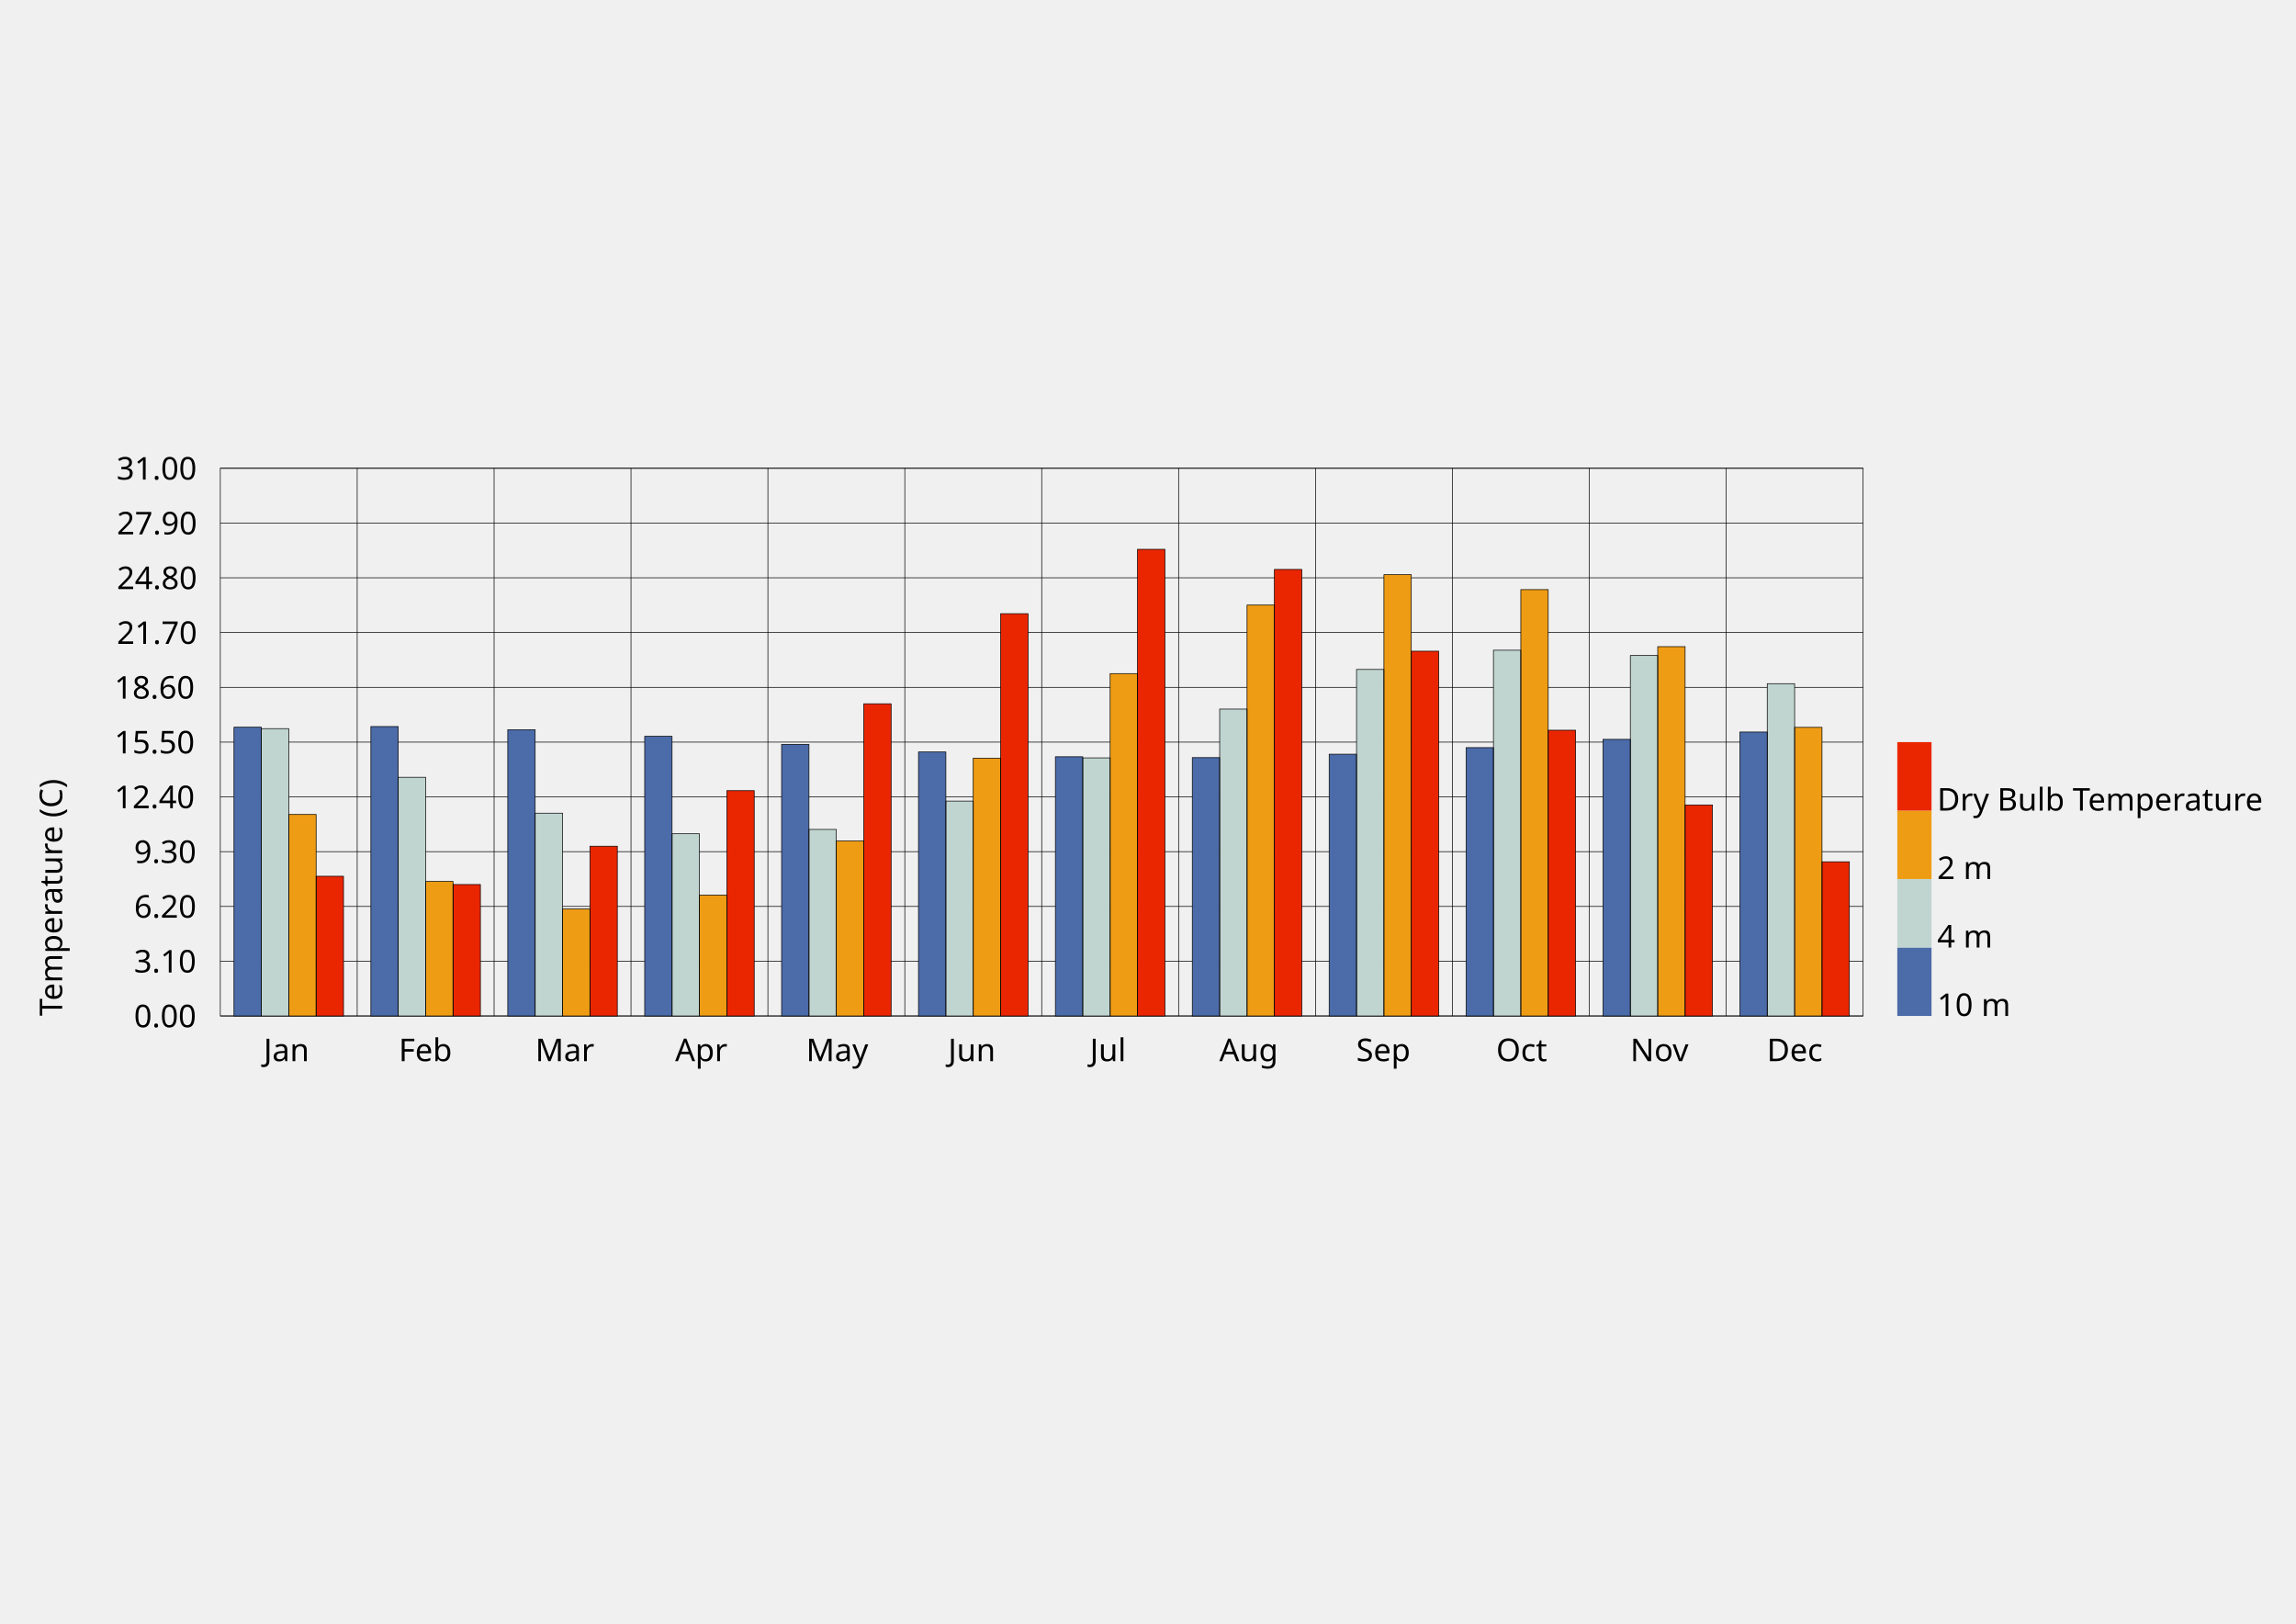
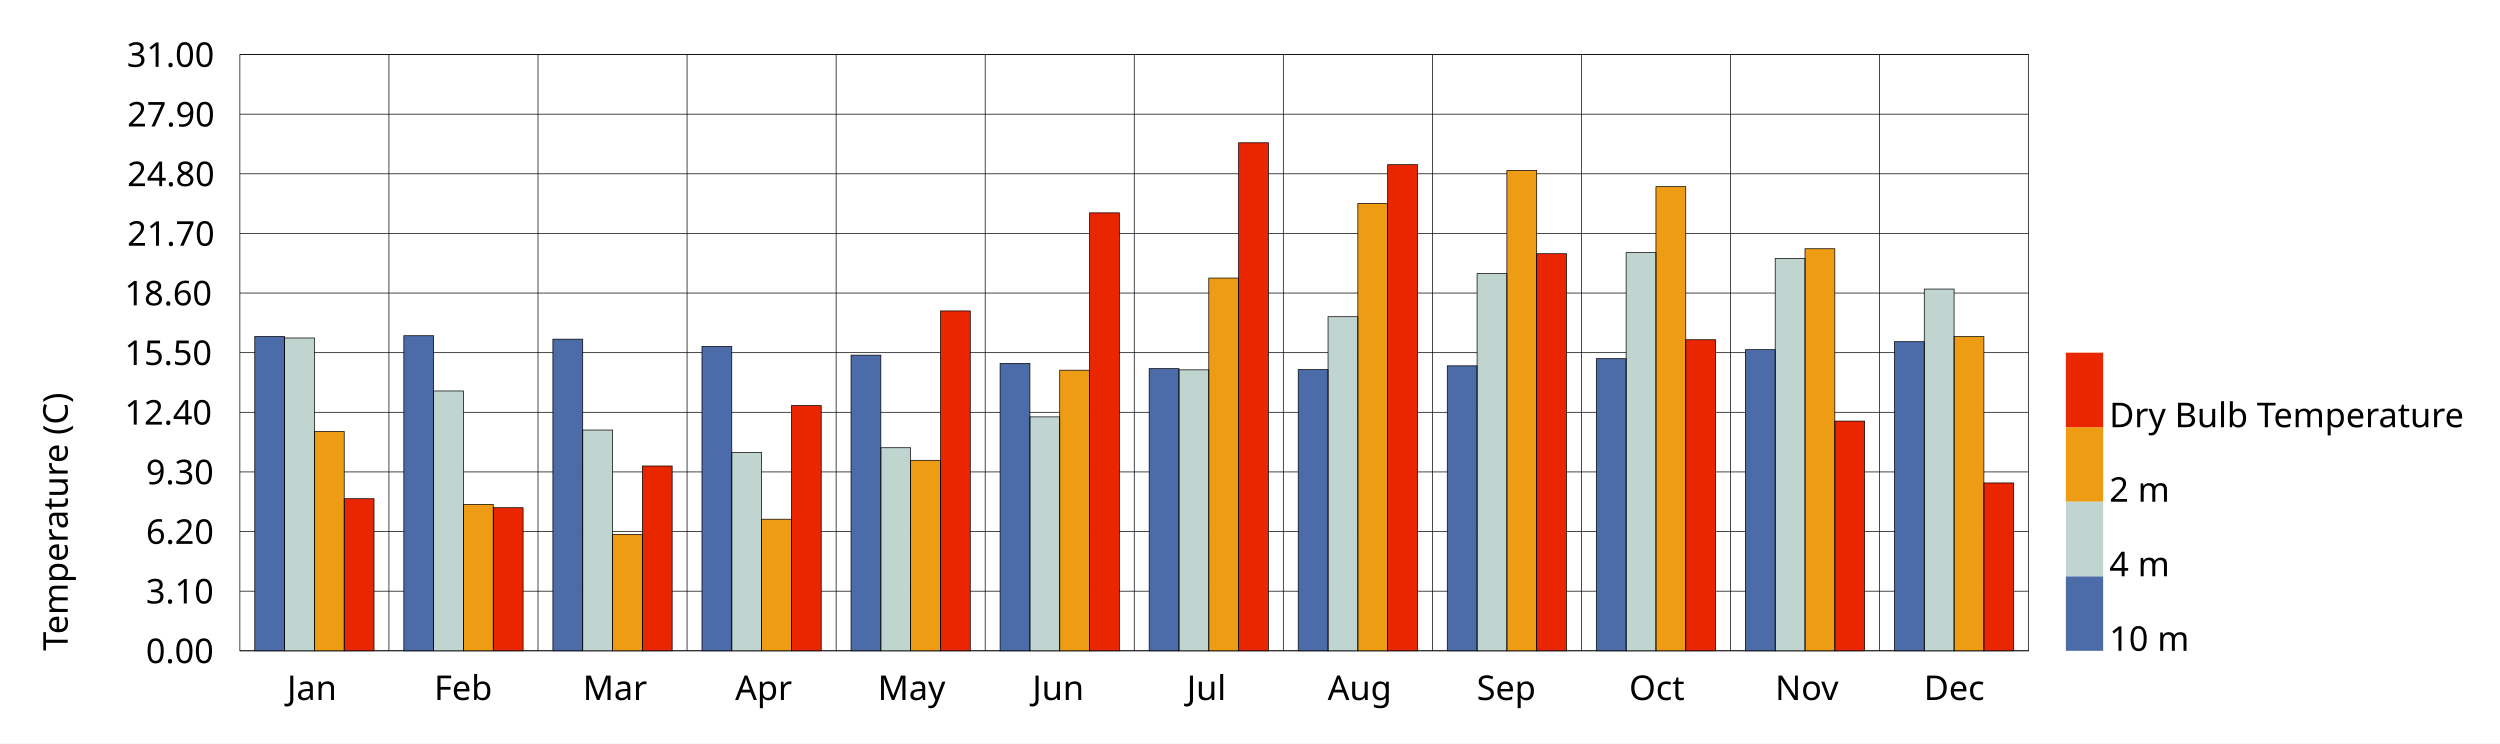
- <svg xmlns="http://www.w3.org/2000/svg" id="Layer_1" version="1.1" viewBox="0 0 841.92 595.2">
+ <svg xmlns="http://www.w3.org/2000/svg" version="1.1" viewBox="0 0 841.92 250.39">
  <defs>
    <style>
      .st0 {
        fill: #4b6ba9;
      }

      .st1 {
        fill: #ef9c15;
      }

      .st2 {
        fill: #c1d5d0;
      }

      .st3 {
-         font-family: CenturyGothic, 'Century Gothic';
-         font-size: 11.52px;
+         fill: #fff;
+       }
+ 
+       .st4, .st5 {
        isolation: isolate;
      }

-       .st4 {
+       .st6 {
        fill: #ea2600;
      }

-       .st5 {
+       .st7 {
        fill: none;
        stroke: #000;
        stroke-width: .24px;
      }
+ 
+       .st5 {
+         font-family: CenturyGothic, 'Century Gothic';
+         font-size: 11.52px;
+       }
    </style>
  </defs>
-   <path class="st1" d="M695.72,322.28v-25.1h12.55v25.1h-12.55Z" />
-   <path class="st0" d="M695.72,372.48v-25.1h12.55v25.1h-12.55Z" />
-   <path class="st2" d="M695.72,347.38v-25.1h12.55v25.1h-12.55Z" />
-   <path class="st4" d="M695.72,297.18v-25.1h12.55v25.1h-12.55Z" />
-   <path class="st5" d="M80.78,231.92h602.39" />
-   <path class="st5" d="M80.78,252h602.39" />
-   <path class="st5" d="M80.78,272.08h602.39" />
-   <path class="st5" d="M80.78,312.24h602.39" />
-   <path class="st5" d="M80.78,352.4h602.39" />
-   <path class="st5" d="M80.78,372.48h602.39" />
-   <path class="st5" d="M80.78,372.48h602.39v-200.8H80.78v200.8Z" />
-   <path class="st5" d="M80.78,332.32h602.39" />
-   <path class="st5" d="M80.78,292.16h602.39" />
-   <path class="st5" d="M80.78,191.76h602.39" />
-   <path class="st5" d="M80.78,171.69h602.39" />
-   <path class="st5" d="M80.78,211.84h602.39" />
-   <text class="st3" transform="translate(49.13 376.62)">
-     <tspan x="0" y="0">0.00</tspan>
-   </text>
-   <text class="st3" transform="translate(49.13 356.54)">
-     <tspan x="0" y="0">3.10</tspan>
-   </text>
-   <text class="st3" transform="translate(49.17 336.46)">
-     <tspan x="0" y="0">6.20</tspan>
-   </text>
-   <text class="st3" transform="translate(49.13 316.38)">
-     <tspan x="0" y="0">9.30</tspan>
-   </text>
-   <text class="st3" transform="translate(41.95 296.3)">
-     <tspan x="0" y="0">12.40</tspan>
-   </text>
-   <text class="st3" transform="translate(41.95 256.14)">
-     <tspan x="0" y="0">18.60</tspan>
-   </text>
-   <text class="st3" transform="translate(42.85 215.99)">
-     <tspan x="0" y="0">24.80</tspan>
-   </text>
-   <text class="st3" transform="translate(42.85 195.91)">
-     <tspan x="0" y="0">27.90</tspan>
-   </text>
-   <text class="st3" transform="translate(42.72 175.83)">
-     <tspan x="0" y="0">31.00</tspan>
-   </text>
-   <text class="st3" transform="translate(22.8 372.48) rotate(-90)">
-     <tspan x="0" y="0">Temperature (C)</tspan>
-   </text>
-   <text class="st3" transform="translate(41.95 276.22)">
-     <tspan x="0" y="0">15.50</tspan>
-   </text>
-   <text class="st3" transform="translate(42.85 236.07)">
-     <tspan x="0" y="0">21.70</tspan>
-   </text>
-   <text class="st3" transform="translate(710.34 372.48)">
-     <tspan x="0" y="0">10 m</tspan>
-   </text>
-   <text class="st3" transform="translate(710.34 347.38)">
-     <tspan x="0" y="0">4 m</tspan>
-   </text>
-   <text class="st3" transform="translate(710.34 322.28)">
-     <tspan x="0" y="0">2 m</tspan>
-   </text>
-   <text class="st3" transform="translate(710.34 297.18)">
-     <tspan x="0" y="0">Dry Bulb Temperature</tspan>
-   </text>
-   <text class="st3" transform="translate(196.29 389.05)">
-     <tspan x="0" y="0">Mar</tspan>
-   </text>
-   <text class="st3" transform="translate(247.56 389.05)">
-     <tspan x="0" y="0">Apr</tspan>
-   </text>
-   <text class="st3" transform="translate(295.6 389.05)">
-     <tspan x="0" y="0">May</tspan>
-   </text>
-   <text class="st3" transform="translate(399.67 389.05)">
-     <tspan x="0" y="0">Jul</tspan>
-   </text>
-   <text class="st3" transform="translate(597.82 389.05)">
-     <tspan x="0" y="0">Nov</tspan>
-   </text>
-   <text class="st3" transform="translate(647.9 389.05)">
-     <tspan x="0" y="0">Dec</tspan>
-   </text>
-   <text class="st3" transform="translate(497.3 389.05)">
-     <tspan x="0" y="0">Sep</tspan>
-   </text>
-   <text class="st3" transform="translate(548.63 389.05)">
-     <tspan x="0" y="0">Oct</tspan>
-   </text>
-   <text class="st3" transform="translate(447.1 389.05)">
-     <tspan x="0" y="0">Aug</tspan>
-   </text>
-   <text class="st3" transform="translate(347.67 389.05)">
-     <tspan x="0" y="0">Jun</tspan>
-   </text>
-   <text class="st3" transform="translate(96.68 389.05)">
-     <tspan x="0" y="0">Jan</tspan>
-   </text>
-   <text class="st3" transform="translate(146.21 389.05)">
-     <tspan x="0" y="0">Feb</tspan>
-   </text>
-   <path class="st1" d="M356.88,372.48v-94.5h10.04v94.5h-10.04Z" />
-   <path class="st1" d="M156.08,372.48v-49.3h10.04v49.3h-10.04Z" />
-   <path class="st1" d="M607.87,372.48v-135.4h10.04v135.4h-10.04Z" />
-   <path class="st2" d="M246.44,372.48v-66.8h10.04v66.8h-10.04Z" />
-   <path class="st2" d="M346.84,372.48v-78.78h10.04v78.78h-10.04Z" />
-   <path class="st2" d="M447.24,372.48v-112.51h10.04v112.51h-10.04Z" />
-   <path class="st2" d="M547.63,372.48v-134.09h10.04v134.09h-10.04Z" />
-   <path class="st2" d="M648.03,372.48v-121.83h10.04v121.83h-10.04Z" />
-   <path class="st2" d="M95.84,372.48v-105.35h10.04v105.35h-10.04Z" />
-   <path class="st2" d="M146.04,372.48v-87.51h10.04v87.51h-10.04Z" />
-   <path class="st2" d="M196.24,372.48v-74.35h10.04v74.35h-10.04Z" />
-   <path class="st0" d="M236.4,372.48v-102.51h10.04v102.51h-10.04Z" />
-   <path class="st0" d="M85.8,372.48v-105.86h10.04v105.86h-10.04Z" />
-   <path class="st0" d="M537.59,372.48v-98.38h10.04v98.38h-10.04Z" />
-   <path class="st0" d="M286.6,372.48v-99.57h10.04v99.57h-10.04Z" />
-   <path class="st0" d="M587.79,372.48v-101.41h10.04v101.41h-10.04Z" />
-   <path class="st0" d="M487.39,372.48v-95.97h10.04v95.97h-10.04Z" />
-   <path class="st0" d="M637.99,372.48v-104.1h10.04v104.1h-10.04Z" />
-   <path class="st0" d="M186.2,372.48v-104.96h10.04v104.96h-10.04Z" />
-   <path class="st2" d="M597.83,372.48v-132.14h10.04v132.14h-10.04Z" />
-   <path class="st0" d="M136,372.48v-106.11h10.04v106.11h-10.04Z" />
-   <path class="st2" d="M397.04,372.48v-94.62h10.04v94.62h-10.04Z" />
-   <path class="st0" d="M336.8,372.48v-96.78h10.04v96.78h-10.04Z" />
-   <path class="st2" d="M497.43,372.48v-127.04h10.04v127.04h-10.04Z" />
-   <path class="st2" d="M296.64,372.48v-68.39h10.04v68.39h-10.04Z" />
-   <path class="st0" d="M387,372.48v-95.03h10.04v95.03h-10.04Z" />
-   <path class="st0" d="M437.2,372.48v-94.71h10.04v94.71h-10.04Z" />
-   <path class="st1" d="M457.28,372.48v-150.64h10.04v150.64h-10.04Z" />
-   <path class="st1" d="M507.47,372.48v-161.78h10.04v161.78h-10.04Z" />
-   <path class="st1" d="M557.67,372.48v-156.31h10.04v156.31h-10.04Z" />
-   <path class="st1" d="M658.07,372.48v-105.81h10.04v105.81h-10.04Z" />
-   <path class="st1" d="M105.88,372.48v-73.86h10.04v73.86h-10.04Z" />
-   <path class="st1" d="M206.28,372.48v-39.21h10.04v39.21h-10.04Z" />
-   <path class="st1" d="M256.48,372.48v-44.31h10.04v44.31h-10.04Z" />
-   <path class="st1" d="M306.68,372.48v-64.15h10.04v64.15h-10.04Z" />
-   <path class="st1" d="M407.08,372.48v-125.53h10.04v125.53h-10.04Z" />
-   <path class="st4" d="M115.92,372.48v-51.22h10.04v51.22h-10.04Z" />
-   <path class="st4" d="M166.12,372.48v-48.19h10.04v48.19h-10.04Z" />
-   <path class="st4" d="M216.32,372.48v-62.24h10.04v62.24h-10.04Z" />
-   <path class="st4" d="M266.52,372.48v-82.6h10.04v82.6h-10.04Z" />
-   <path class="st4" d="M316.72,372.48v-114.46h10.04v114.46h-10.04Z" />
-   <path class="st4" d="M366.92,372.48v-147.49h10.04v147.49h-10.04Z" />
-   <path class="st4" d="M417.12,372.48v-171.09h10.04v171.09h-10.04Z" />
-   <path class="st4" d="M467.32,372.48v-163.71h10.04v163.71h-10.04Z" />
-   <path class="st4" d="M517.51,372.48v-133.73h10.04v133.73h-10.04Z" />
-   <path class="st4" d="M567.71,372.48v-104.76h10.04v104.76h-10.04Z" />
-   <path class="st4" d="M617.91,372.48v-77.37h10.04v77.37h-10.04Z" />
-   <path class="st4" d="M668.11,372.48v-56.53h10.04v56.53h-10.04Z" />
-   <path class="st5" d="M256.48,372.48h10.04v-44.31h-10.04v44.31Z" />
-   <path class="st5" d="M206.28,372.48h10.04v-39.21h-10.04v39.21Z" />
-   <path class="st5" d="M648.03,372.48h10.04v-121.83h-10.04v121.83Z" />
-   <path class="st5" d="M105.88,372.48h10.04v-73.86h-10.04v73.86Z" />
-   <path class="st5" d="M597.83,372.48h10.04v-132.14h-10.04v132.14Z" />
-   <path class="st5" d="M547.63,372.48h10.04v-134.09h-10.04v134.09Z" />
-   <path class="st5" d="M497.43,372.48h10.04v-127.04h-10.04v127.04Z" />
-   <path class="st5" d="M537.59,372.48h10.04v-98.38h-10.04v98.38Z" />
-   <path class="st5" d="M447.24,372.48h10.04v-112.51h-10.04v112.51Z" />
-   <path class="st5" d="M397.04,372.48h10.04v-94.62h-10.04v94.62Z" />
-   <path class="st5" d="M296.64,372.48h10.04v-68.39h-10.04v68.39Z" />
-   <path class="st5" d="M246.44,372.48h10.04v-66.8h-10.04v66.8Z" />
-   <path class="st5" d="M196.24,372.48h10.04v-74.35h-10.04v74.35Z" />
-   <path class="st5" d="M146.04,372.48h10.04v-87.51h-10.04v87.51Z" />
-   <path class="st5" d="M95.84,372.48h10.04v-105.35h-10.04v105.35Z" />
-   <path class="st5" d="M637.99,372.48h10.04v-104.1h-10.04v104.1Z" />
-   <path class="st5" d="M587.79,372.48h10.04v-101.41h-10.04v101.41Z" />
-   <path class="st5" d="M487.39,372.48h10.04v-95.97h-10.04v95.97Z" />
-   <path class="st5" d="M437.2,372.48h10.04v-94.71h-10.04v94.71Z" />
-   <path class="st5" d="M387,372.48h10.04v-95.03h-10.04v95.03Z" />
-   <path class="st5" d="M336.8,372.48h10.04v-96.78h-10.04v96.78Z" />
-   <path class="st5" d="M286.6,372.48h10.04v-99.57h-10.04v99.57Z" />
-   <path class="st5" d="M236.4,372.48h10.04v-102.51h-10.04v102.51Z" />
-   <path class="st5" d="M186.2,372.48h10.04v-104.96h-10.04v104.96Z" />
-   <path class="st5" d="M85.8,372.48h10.04v-105.86h-10.04v105.86Z" />
-   <path class="st5" d="M346.84,372.48h10.04v-78.78h-10.04v78.78Z" />
-   <path class="st5" d="M156.08,372.48h10.04v-49.3h-10.04v49.3Z" />
-   <path class="st5" d="M136,372.48h10.04v-106.11h-10.04v106.11Z" />
-   <path class="st5" d="M632.97,372.48v-200.8" />
-   <path class="st5" d="M582.77,372.48v-200.8" />
-   <path class="st5" d="M457.28,372.48h10.04v-150.64h-10.04v150.64Z" />
-   <path class="st5" d="M532.57,372.48v-200.8" />
-   <path class="st5" d="M482.38,372.48v-200.8" />
-   <path class="st5" d="M668.11,372.48h10.04v-56.53h-10.04v56.53Z" />
-   <path class="st5" d="M617.91,372.48h10.04v-77.37h-10.04v77.37Z" />
-   <path class="st5" d="M432.18,372.48v-200.8" />
-   <path class="st5" d="M567.71,372.48h10.04v-104.76h-10.04v104.76Z" />
-   <path class="st5" d="M507.47,372.48h10.04v-161.78h-10.04v161.78Z" />
-   <path class="st5" d="M517.51,372.48h10.04v-133.73h-10.04v133.73Z" />
-   <path class="st5" d="M381.98,372.48v-200.8" />
-   <path class="st5" d="M467.32,372.48h10.04v-163.71h-10.04v163.71Z" />
-   <path class="st5" d="M417.12,372.48h10.04v-171.09h-10.04v171.09Z" />
-   <path class="st5" d="M331.78,372.48v-200.8" />
-   <path class="st5" d="M366.92,372.48h10.04v-147.49h-10.04v147.49Z" />
-   <path class="st5" d="M316.72,372.48h10.04v-114.46h-10.04v114.46Z" />
-   <path class="st5" d="M216.32,372.48h10.04v-62.24h-10.04v62.24Z" />
-   <path class="st5" d="M166.12,372.48h10.04v-48.19h-10.04v48.19Z" />
-   <path class="st5" d="M231.38,372.48v-200.8" />
-   <path class="st5" d="M115.92,372.48h10.04v-51.22h-10.04v51.22Z" />
-   <path class="st5" d="M181.18,372.48v-200.8" />
-   <path class="st5" d="M658.07,372.48h10.04v-105.81h-10.04v105.81Z" />
-   <path class="st5" d="M607.87,372.48h10.04v-135.4h-10.04v135.4Z" />
-   <path class="st5" d="M557.67,372.48h10.04v-156.31h-10.04v156.31Z" />
-   <path class="st5" d="M130.98,372.48v-200.8" />
-   <path class="st5" d="M266.52,372.48h10.04v-82.6h-10.04v82.6Z" />
-   <path class="st5" d="M281.58,372.48v-200.8" />
-   <path class="st5" d="M407.08,372.48h10.04v-125.53h-10.04v125.53Z" />
-   <path class="st5" d="M356.88,372.48h10.04v-94.5h-10.04v94.5Z" />
-   <path class="st5" d="M306.68,372.48h10.04v-64.15h-10.04v64.15Z" />
+   <g id="Layer_2">
+     <rect class="st3" width="841.92" height="250.39" />
+   </g>
+   <g id="Layer_1">
+     <path class="st1" d="M695.72,168.97v-25.1h12.55v25.1h-12.55Z" />
+     <path class="st0" d="M695.72,219.17v-25.1h12.55v25.1h-12.55Z" />
+     <path class="st2" d="M695.72,194.07v-25.1h12.55v25.1h-12.55Z" />
+     <path class="st6" d="M695.72,143.87v-25.1h12.55v25.1h-12.55Z" />
+     <path class="st7" d="M80.78,78.61h602.39" />
+     <path class="st7" d="M80.78,98.69h602.39" />
+     <path class="st7" d="M80.78,118.77h602.39" />
+     <path class="st7" d="M80.78,158.93h602.39" />
+     <path class="st7" d="M80.78,199.09h602.39" />
+     <path class="st7" d="M80.78,219.17h602.39" />
+     <path class="st7" d="M80.78,219.17h602.39V18.37H80.78v200.8Z" />
+     <path class="st7" d="M80.78,179.01h602.39" />
+     <path class="st7" d="M80.78,138.85h602.39" />
+     <path class="st7" d="M80.78,38.45h602.39" />
+     <path class="st7" d="M80.78,18.38h602.39" />
+     <path class="st7" d="M80.78,58.53h602.39" />
+     <g class="st4">
+       <text class="st5" transform="translate(49.13 223.31)">
+         <tspan x="0" y="0">0.00</tspan>
+       </text>
+     </g>
+     <g class="st4">
+       <text class="st5" transform="translate(49.13 203.23)">
+         <tspan x="0" y="0">3.10</tspan>
+       </text>
+     </g>
+     <g class="st4">
+       <text class="st5" transform="translate(49.17 183.15)">
+         <tspan x="0" y="0">6.20</tspan>
+       </text>
+     </g>
+     <g class="st4">
+       <text class="st5" transform="translate(49.13 163.07)">
+         <tspan x="0" y="0">9.30</tspan>
+       </text>
+     </g>
+     <g class="st4">
+       <text class="st5" transform="translate(41.95 142.99)">
+         <tspan x="0" y="0">12.40</tspan>
+       </text>
+     </g>
+     <g class="st4">
+       <text class="st5" transform="translate(41.95 102.83)">
+         <tspan x="0" y="0">18.60</tspan>
+       </text>
+     </g>
+     <g class="st4">
+       <text class="st5" transform="translate(42.85 62.68)">
+         <tspan x="0" y="0">24.80</tspan>
+       </text>
+     </g>
+     <g class="st4">
+       <text class="st5" transform="translate(42.85 42.6)">
+         <tspan x="0" y="0">27.90</tspan>
+       </text>
+     </g>
+     <g class="st4">
+       <text class="st5" transform="translate(42.72 22.52)">
+         <tspan x="0" y="0">31.00</tspan>
+       </text>
+     </g>
+     <g class="st4">
+       <text class="st5" transform="translate(22.8 219.17) rotate(-90)">
+         <tspan x="0" y="0">Temperature (C)</tspan>
+       </text>
+     </g>
+     <g class="st4">
+       <text class="st5" transform="translate(41.95 122.91)">
+         <tspan x="0" y="0">15.50</tspan>
+       </text>
+     </g>
+     <g class="st4">
+       <text class="st5" transform="translate(42.85 82.76)">
+         <tspan x="0" y="0">21.70</tspan>
+       </text>
+     </g>
+     <g class="st4">
+       <text class="st5" transform="translate(710.34 219.17)">
+         <tspan x="0" y="0">10 m</tspan>
+       </text>
+     </g>
+     <g class="st4">
+       <text class="st5" transform="translate(710.34 194.07)">
+         <tspan x="0" y="0">4 m</tspan>
+       </text>
+     </g>
+     <g class="st4">
+       <text class="st5" transform="translate(710.34 168.97)">
+         <tspan x="0" y="0">2 m</tspan>
+       </text>
+     </g>
+     <g class="st4">
+       <text class="st5" transform="translate(710.34 143.87)">
+         <tspan x="0" y="0">Dry Bulb Temperature</tspan>
+       </text>
+     </g>
+     <g class="st4">
+       <text class="st5" transform="translate(196.29 235.74)">
+         <tspan x="0" y="0">Mar</tspan>
+       </text>
+     </g>
+     <g class="st4">
+       <text class="st5" transform="translate(247.56 235.74)">
+         <tspan x="0" y="0">Apr</tspan>
+       </text>
+     </g>
+     <g class="st4">
+       <text class="st5" transform="translate(295.6 235.74)">
+         <tspan x="0" y="0">May</tspan>
+       </text>
+     </g>
+     <g class="st4">
+       <text class="st5" transform="translate(399.67 235.74)">
+         <tspan x="0" y="0">Jul</tspan>
+       </text>
+     </g>
+     <g class="st4">
+       <text class="st5" transform="translate(597.82 235.74)">
+         <tspan x="0" y="0">Nov</tspan>
+       </text>
+     </g>
+     <g class="st4">
+       <text class="st5" transform="translate(647.9 235.74)">
+         <tspan x="0" y="0">Dec</tspan>
+       </text>
+     </g>
+     <g class="st4">
+       <text class="st5" transform="translate(497.3 235.74)">
+         <tspan x="0" y="0">Sep</tspan>
+       </text>
+     </g>
+     <g class="st4">
+       <text class="st5" transform="translate(548.63 235.74)">
+         <tspan x="0" y="0">Oct</tspan>
+       </text>
+     </g>
+     <g class="st4">
+       <text class="st5" transform="translate(447.1 235.74)">
+         <tspan x="0" y="0">Aug</tspan>
+       </text>
+     </g>
+     <g class="st4">
+       <text class="st5" transform="translate(347.67 235.74)">
+         <tspan x="0" y="0">Jun</tspan>
+       </text>
+     </g>
+     <g class="st4">
+       <text class="st5" transform="translate(96.68 235.74)">
+         <tspan x="0" y="0">Jan</tspan>
+       </text>
+     </g>
+     <g class="st4">
+       <text class="st5" transform="translate(146.21 235.74)">
+         <tspan x="0" y="0">Feb</tspan>
+       </text>
+     </g>
+     <path class="st1" d="M356.88,219.17v-94.5h10.04v94.5h-10.04Z" />
+     <path class="st1" d="M156.08,219.17v-49.3h10.04v49.3h-10.04Z" />
+     <path class="st1" d="M607.87,219.17V83.77h10.04v135.4h-10.04Z" />
+     <path class="st2" d="M246.44,219.17v-66.8h10.04v66.8h-10.04Z" />
+     <path class="st2" d="M346.84,219.17v-78.78h10.04v78.78h-10.04Z" />
+     <path class="st2" d="M447.24,219.17v-112.51h10.04v112.51h-10.04Z" />
+     <path class="st2" d="M547.63,219.17V85.08h10.04v134.09h-10.04Z" />
+     <path class="st2" d="M648.03,219.17v-121.83h10.04v121.83h-10.04Z" />
+     <path class="st2" d="M95.84,219.17v-105.35h10.04v105.35h-10.04Z" />
+     <path class="st2" d="M146.04,219.17v-87.51h10.04v87.51h-10.04Z" />
+     <path class="st2" d="M196.24,219.17v-74.35h10.04v74.35h-10.04Z" />
+     <path class="st0" d="M236.4,219.17v-102.51h10.04v102.51h-10.04Z" />
+     <path class="st0" d="M85.8,219.17v-105.86h10.04v105.86h-10.04Z" />
+     <path class="st0" d="M537.59,219.17v-98.38h10.04v98.38h-10.04Z" />
+     <path class="st0" d="M286.6,219.17v-99.57h10.04v99.57h-10.04Z" />
+     <path class="st0" d="M587.79,219.17v-101.41h10.04v101.41h-10.04Z" />
+     <path class="st0" d="M487.39,219.17v-95.97h10.04v95.97h-10.04Z" />
+     <path class="st0" d="M637.99,219.17v-104.1h10.04v104.1h-10.04Z" />
+     <path class="st0" d="M186.2,219.17v-104.96h10.04v104.96h-10.04Z" />
+     <path class="st2" d="M597.83,219.17V87.03h10.04v132.14h-10.04Z" />
+     <path class="st0" d="M136,219.17v-106.11h10.04v106.11h-10.04Z" />
+     <path class="st2" d="M397.04,219.17v-94.62h10.04v94.62h-10.04Z" />
+     <path class="st0" d="M336.8,219.17v-96.78h10.04v96.78h-10.04Z" />
+     <path class="st2" d="M497.43,219.17v-127.04h10.04v127.04h-10.04Z" />
+     <path class="st2" d="M296.64,219.17v-68.39h10.04v68.39h-10.04Z" />
+     <path class="st0" d="M387,219.17v-95.03h10.04v95.03h-10.04Z" />
+     <path class="st0" d="M437.2,219.17v-94.71h10.04v94.71h-10.04Z" />
+     <path class="st1" d="M457.28,219.17V68.53h10.04v150.64h-10.04Z" />
+     <path class="st1" d="M507.47,219.17V57.39h10.04v161.78h-10.04Z" />
+     <path class="st1" d="M557.67,219.17V62.86h10.04v156.31h-10.04Z" />
+     <path class="st1" d="M658.07,219.17v-105.81h10.04v105.81h-10.04Z" />
+     <path class="st1" d="M105.88,219.17v-73.86h10.04v73.86h-10.04Z" />
+     <path class="st1" d="M206.28,219.17v-39.21h10.04v39.21h-10.04Z" />
+     <path class="st1" d="M256.48,219.17v-44.31h10.04v44.31h-10.04Z" />
+     <path class="st1" d="M306.68,219.17v-64.15h10.04v64.15h-10.04Z" />
+     <path class="st1" d="M407.08,219.17v-125.53h10.04v125.53h-10.04Z" />
+     <path class="st6" d="M115.92,219.17v-51.22h10.04v51.22h-10.04Z" />
+     <path class="st6" d="M166.12,219.17v-48.19h10.04v48.19h-10.04Z" />
+     <path class="st6" d="M216.32,219.17v-62.24h10.04v62.24h-10.04Z" />
+     <path class="st6" d="M266.52,219.17v-82.6h10.04v82.6h-10.04Z" />
+     <path class="st6" d="M316.72,219.17v-114.46h10.04v114.46h-10.04Z" />
+     <path class="st6" d="M366.92,219.17V71.68h10.04v147.49h-10.04Z" />
+     <path class="st6" d="M417.12,219.17V48.08h10.04v171.09h-10.04Z" />
+     <path class="st6" d="M467.32,219.17V55.46h10.04v163.71h-10.04Z" />
+     <path class="st6" d="M517.51,219.17V85.44h10.04v133.73h-10.04Z" />
+     <path class="st6" d="M567.71,219.17v-104.76h10.04v104.76h-10.04Z" />
+     <path class="st6" d="M617.91,219.17v-77.37h10.04v77.37h-10.04Z" />
+     <path class="st6" d="M668.11,219.17v-56.53h10.04v56.53h-10.04Z" />
+     <path class="st7" d="M256.48,219.17h10.04v-44.31h-10.04v44.31Z" />
+     <path class="st7" d="M206.28,219.17h10.04v-39.21h-10.04v39.21Z" />
+     <path class="st7" d="M648.03,219.17h10.04v-121.83h-10.04v121.83Z" />
+     <path class="st7" d="M105.88,219.17h10.04v-73.86h-10.04v73.86h0Z" />
+     <path class="st7" d="M597.83,219.17h10.04V87.03h-10.04v132.14Z" />
+     <path class="st7" d="M547.63,219.17h10.04V85.08h-10.04v134.09Z" />
+     <path class="st7" d="M497.43,219.17h10.04v-127.04h-10.04v127.04Z" />
+     <path class="st7" d="M537.59,219.17h10.04v-98.38h-10.04v98.38Z" />
+     <path class="st7" d="M447.24,219.17h10.04v-112.51h-10.04v112.51Z" />
+     <path class="st7" d="M397.04,219.17h10.04v-94.62h-10.04v94.62Z" />
+     <path class="st7" d="M296.64,219.17h10.04v-68.39h-10.04v68.39h0Z" />
+     <path class="st7" d="M246.44,219.17h10.04v-66.8h-10.04v66.8h0Z" />
+     <path class="st7" d="M196.24,219.17h10.04v-74.35h-10.04v74.35Z" />
+     <path class="st7" d="M146.04,219.17h10.04v-87.51h-10.04v87.51Z" />
+     <path class="st7" d="M95.84,219.17h10.04v-105.35h-10.04v105.35Z" />
+     <path class="st7" d="M637.99,219.17h10.04v-104.1h-10.04v104.1Z" />
+     <path class="st7" d="M587.79,219.17h10.04v-101.41h-10.04v101.41Z" />
+     <path class="st7" d="M487.39,219.17h10.04v-95.97h-10.04v95.97Z" />
+     <path class="st7" d="M437.2,219.17h10.04v-94.71h-10.04v94.71Z" />
+     <path class="st7" d="M387,219.17h10.04v-95.03h-10.04v95.03Z" />
+     <path class="st7" d="M336.8,219.17h10.04v-96.78h-10.04v96.78Z" />
+     <path class="st7" d="M286.6,219.17h10.04v-99.57h-10.04v99.57Z" />
+     <path class="st7" d="M236.4,219.17h10.04v-102.51h-10.04v102.51Z" />
+     <path class="st7" d="M186.2,219.17h10.04v-104.96h-10.04v104.96Z" />
+     <path class="st7" d="M85.8,219.17h10.04v-105.86h-10.04v105.86h0Z" />
+     <path class="st7" d="M346.84,219.17h10.04v-78.78h-10.04v78.78Z" />
+     <path class="st7" d="M156.08,219.17h10.04v-49.3h-10.04v49.3Z" />
+     <path class="st7" d="M136,219.17h10.04v-106.11h-10.04v106.11h0Z" />
+     <path class="st7" d="M632.97,219.17V18.37" />
+     <path class="st7" d="M582.77,219.17V18.37" />
+     <path class="st7" d="M457.28,219.17h10.04V68.53h-10.04v150.64Z" />
+     <path class="st7" d="M532.57,219.17V18.37" />
+     <path class="st7" d="M482.38,219.17V18.37" />
+     <path class="st7" d="M668.11,219.17h10.04v-56.53h-10.04v56.53Z" />
+     <path class="st7" d="M617.91,219.17h10.04v-77.37h-10.04v77.37Z" />
+     <path class="st7" d="M432.18,219.17V18.37" />
+     <path class="st7" d="M567.71,219.17h10.04v-104.76h-10.04v104.76Z" />
+     <path class="st7" d="M507.47,219.17h10.04V57.39h-10.04v161.78Z" />
+     <path class="st7" d="M517.51,219.17h10.04V85.44h-10.04v133.73Z" />
+     <path class="st7" d="M381.98,219.17V18.37" />
+     <path class="st7" d="M467.32,219.17h10.04V55.46h-10.04v163.71Z" />
+     <path class="st7" d="M417.12,219.17h10.04V48.08h-10.04v171.09Z" />
+     <path class="st7" d="M331.78,219.17V18.37" />
+     <path class="st7" d="M366.92,219.17h10.04V71.68h-10.04v147.49Z" />
+     <path class="st7" d="M316.72,219.17h10.04v-114.46h-10.04v114.46Z" />
+     <path class="st7" d="M216.32,219.17h10.04v-62.24h-10.04v62.24Z" />
+     <path class="st7" d="M166.12,219.17h10.04v-48.19h-10.04v48.19Z" />
+     <path class="st7" d="M231.38,219.17V18.37" />
+     <path class="st7" d="M115.92,219.17h10.04v-51.22h-10.04v51.22Z" />
+     <path class="st7" d="M181.18,219.17V18.37" />
+     <path class="st7" d="M658.07,219.17h10.04v-105.81h-10.04v105.81Z" />
+     <path class="st7" d="M607.87,219.17h10.04V83.77h-10.04v135.4Z" />
+     <path class="st7" d="M557.67,219.17h10.04V62.86h-10.04v156.31Z" />
+     <path class="st7" d="M130.98,219.17V18.37" />
+     <path class="st7" d="M266.52,219.17h10.04v-82.6h-10.04v82.6Z" />
+     <path class="st7" d="M281.58,219.17V18.37" />
+     <path class="st7" d="M407.08,219.17h10.04v-125.53h-10.04v125.53Z" />
+     <path class="st7" d="M356.88,219.17h10.04v-94.5h-10.04v94.5Z" />
+     <path class="st7" d="M306.68,219.17h10.04v-64.15h-10.04v64.15Z" />
+   </g>
</svg>
